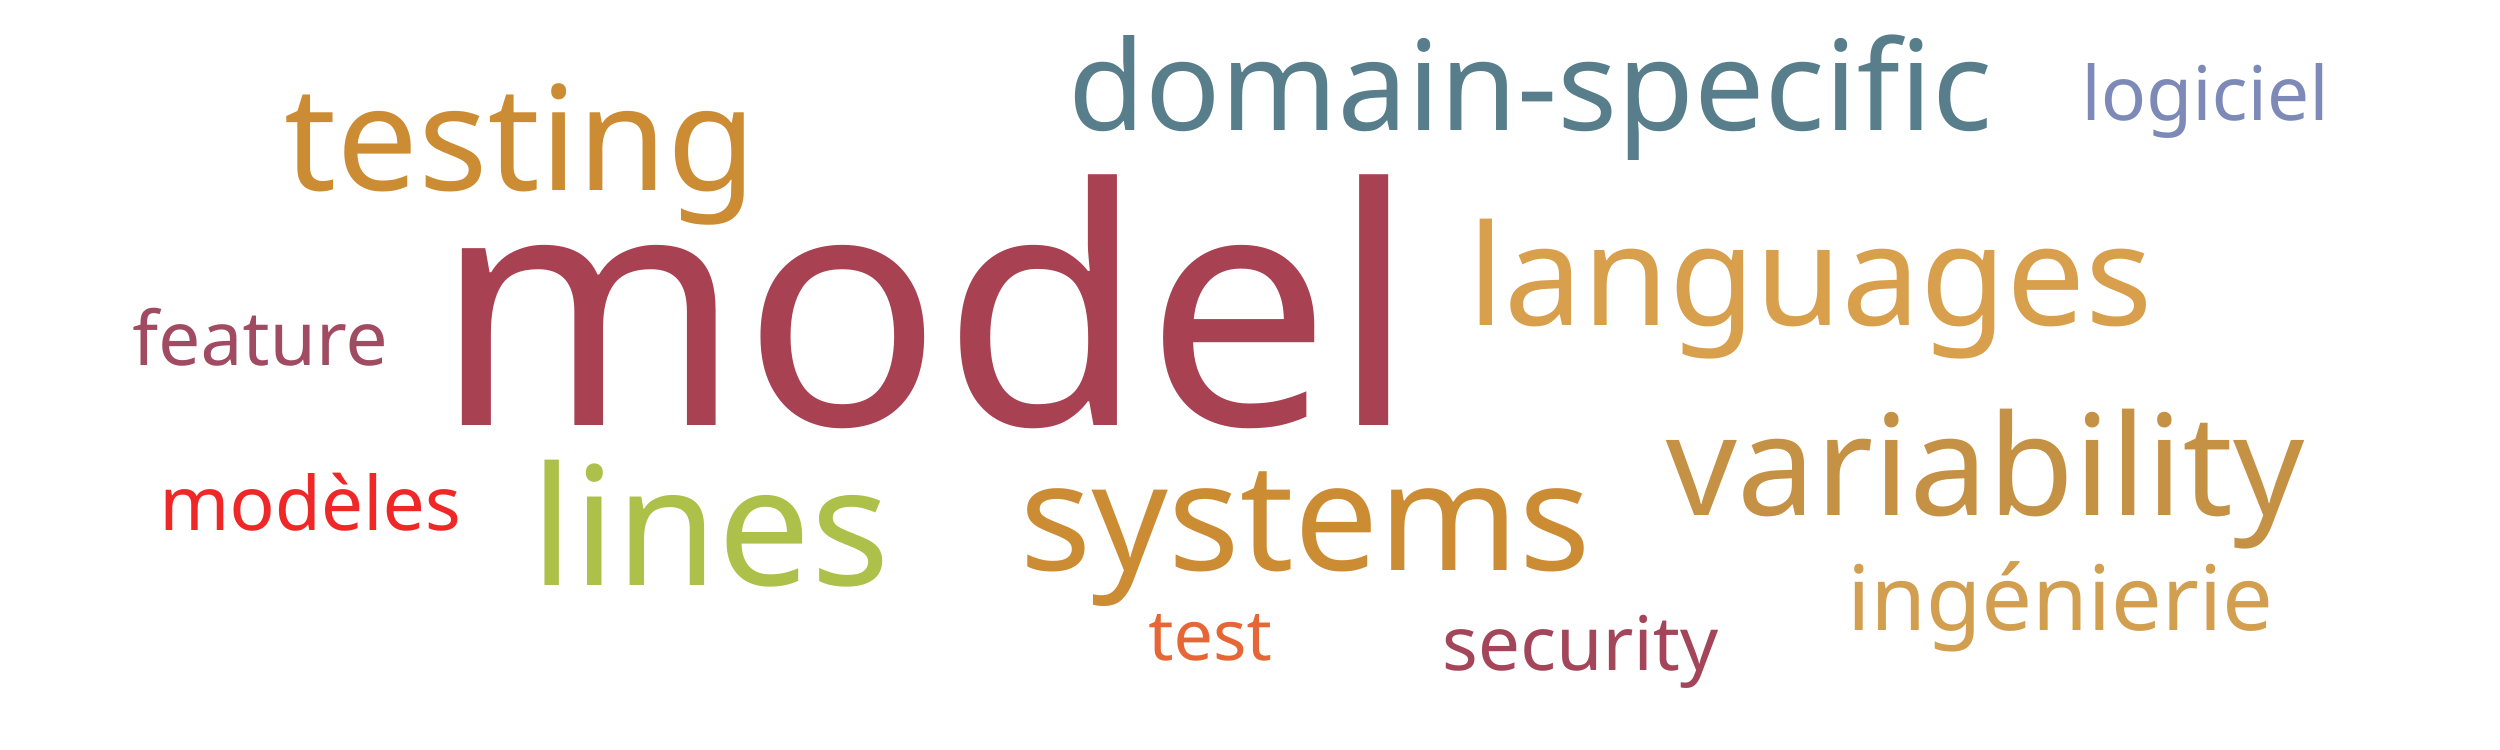
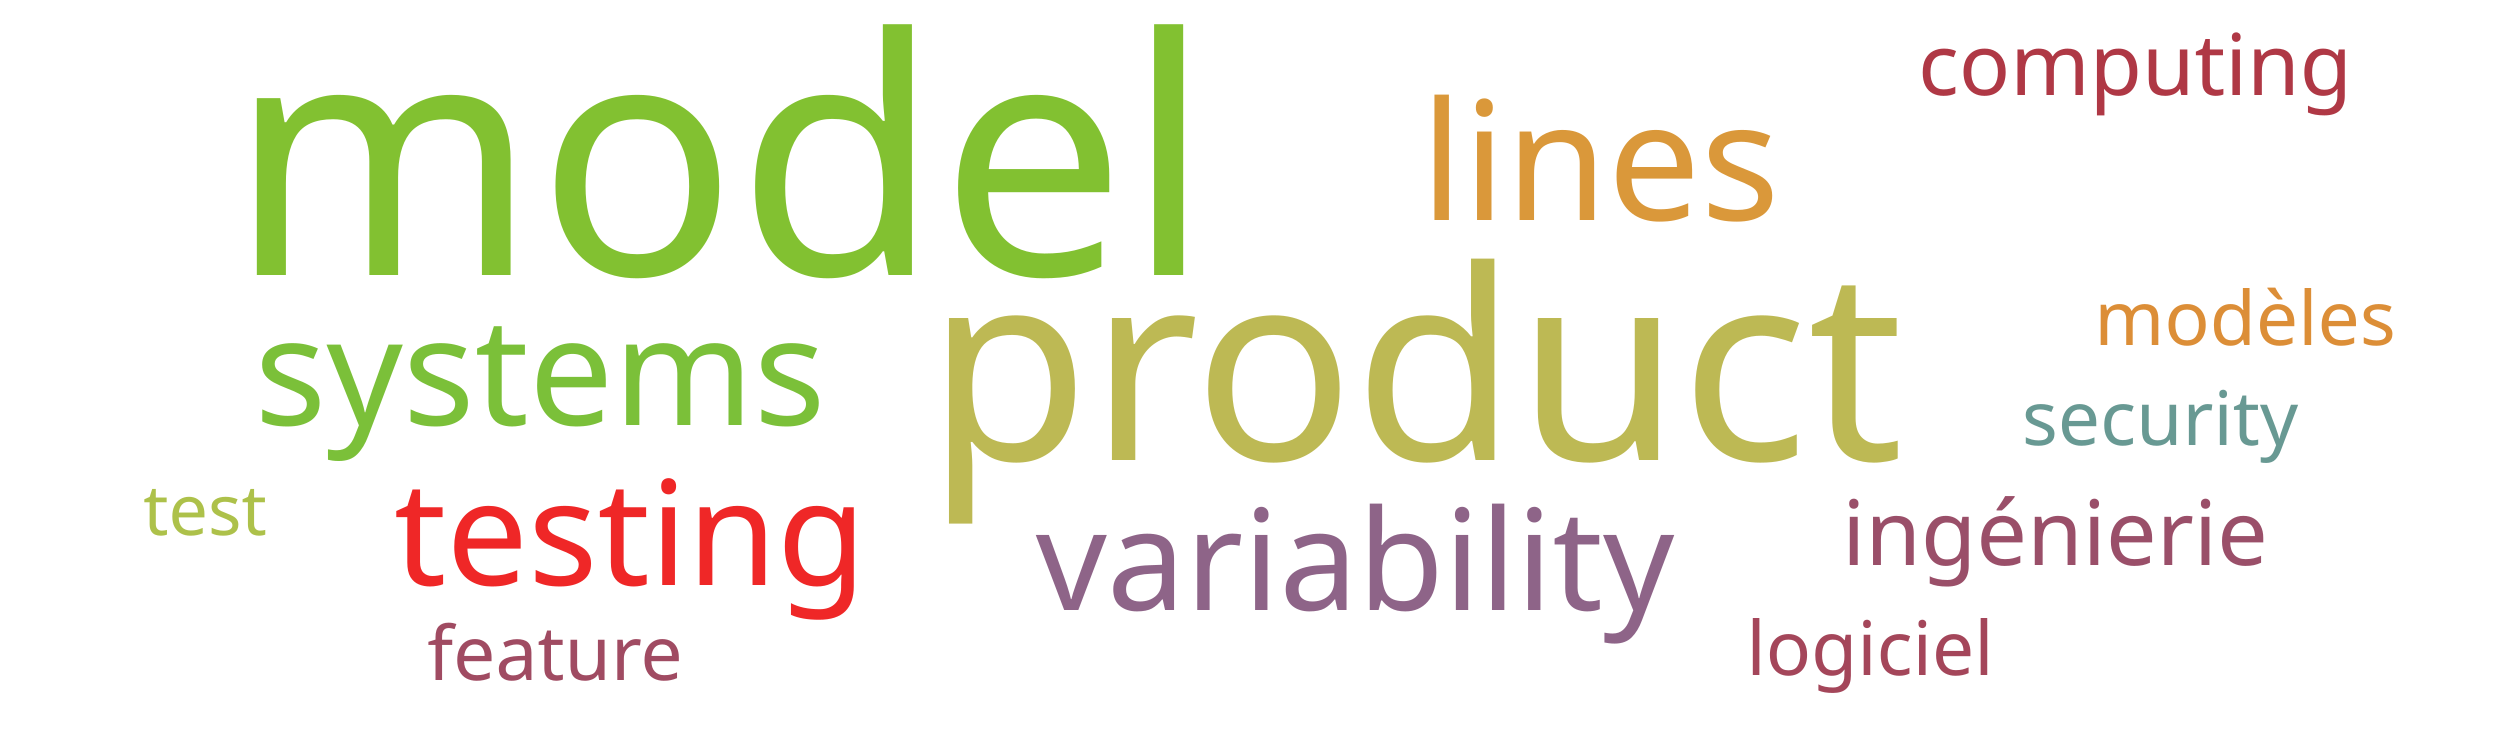
<svg xmlns="http://www.w3.org/2000/svg" width="500" height="150">
  <g transform="translate(250, 75)">
-     <text text-anchor="middle" style="font-family: Impact; font-size: 66px; fill: #a84152" transform="translate(-65,10)rotate(0)">model</text>
-     <text text-anchor="middle" style="font-family: Impact; font-size: 33px; fill: #adc14a" transform="translate(-108,42)rotate(0)">lines</text>
-     <text text-anchor="middle" style="font-family: Impact; font-size: 30px; fill: #cc8c34" transform="translate(11,39)rotate(0)">systems</text>
-     <text text-anchor="middle" style="font-family: Impact; font-size: 29px; fill: #cc8c34" transform="translate(-146,-37)rotate(0)">testing</text>
-     <text text-anchor="middle" style="font-family: Impact; font-size: 28px; fill: #c59145" transform="translate(147,28)rotate(0)">variability</text>
-     <text text-anchor="middle" style="font-family: Impact; font-size: 28px; fill: #d8a04c" transform="translate(112,-10)rotate(0)">languages</text>
-     <text text-anchor="middle" style="font-family: Impact; font-size: 25px; fill: #587e8c" transform="translate(56,-49)rotate(0)">domain-specific</text>
-     <text text-anchor="middle" style="font-family: Impact; font-size: 18px; fill: #d19f4f" transform="translate(162,51)rotate(0)">ingénierie</text>
-     <text text-anchor="middle" style="font-family: Impact; font-size: 15px; fill: #a04b62" transform="translate(-198,-2)rotate(0)">feature</text>
-     <text text-anchor="middle" style="font-family: Impact; font-size: 15px; fill: #a4465a" transform="translate(66,59)rotate(0)">security</text>
-     <text text-anchor="middle" style="font-family: Impact; font-size: 15px; fill: #7d89b7" transform="translate(191,-51)rotate(0)">logiciel</text>
-     <text text-anchor="middle" style="font-family: Impact; font-size: 15px; fill: #ef2727" transform="translate(-188,31)rotate(0)">modèles</text>
-     <text text-anchor="middle" style="font-family: Impact; font-size: 14px; fill: #e76635" transform="translate(-8,57)rotate(0)">test</text>
+     <text text-anchor="middle" style="font-family: Impact; font-size: 66px; fill: #82c131" transform="translate(-106,-20)rotate(0)">model</text>
+     <text text-anchor="middle" style="font-family: Impact; font-size: 53px; fill: #bdb954" transform="translate(33,17)rotate(0)">product</text>
+     <text text-anchor="middle" style="font-family: Impact; font-size: 33px; fill: #da983a" transform="translate(70,-31)rotate(0)">lines</text>
+     <text text-anchor="middle" style="font-family: Impact; font-size: 30px; fill: #7bc039" transform="translate(-142,10)rotate(0)">systems</text>
+     <text text-anchor="middle" style="font-family: Impact; font-size: 29px; fill: #ef2727" transform="translate(-124,42)rotate(0)">testing</text>
+     <text text-anchor="middle" style="font-family: Impact; font-size: 28px; fill: #8e6488" transform="translate(21,47)rotate(0)">variability</text>
+     <text text-anchor="middle" style="font-family: Impact; font-size: 18px; fill: #9a4f69" transform="translate(161,38)rotate(0)">ingénierie</text>
+     <text text-anchor="middle" style="font-family: Impact; font-size: 17px; fill: #af3845" transform="translate(177,-56)rotate(0)">computing</text>
+     <text text-anchor="middle" style="font-family: Impact; font-size: 15px; fill: #a04b62" transform="translate(-139,61)rotate(0)">feature</text>
+     <text text-anchor="middle" style="font-family: Impact; font-size: 15px; fill: #689993" transform="translate(182,14)rotate(0)">security</text>
+     <text text-anchor="middle" style="font-family: Impact; font-size: 15px; fill: #a4465a" transform="translate(124,60)rotate(0)">logiciel</text>
+     <text text-anchor="middle" style="font-family: Impact; font-size: 15px; fill: #dc8e37" transform="translate(199,-6)rotate(0)">modèles</text>
+     <text text-anchor="middle" style="font-family: Impact; font-size: 14px; fill: #adc14a" transform="translate(-209,32)rotate(0)">test</text>
  </g>
</svg>
